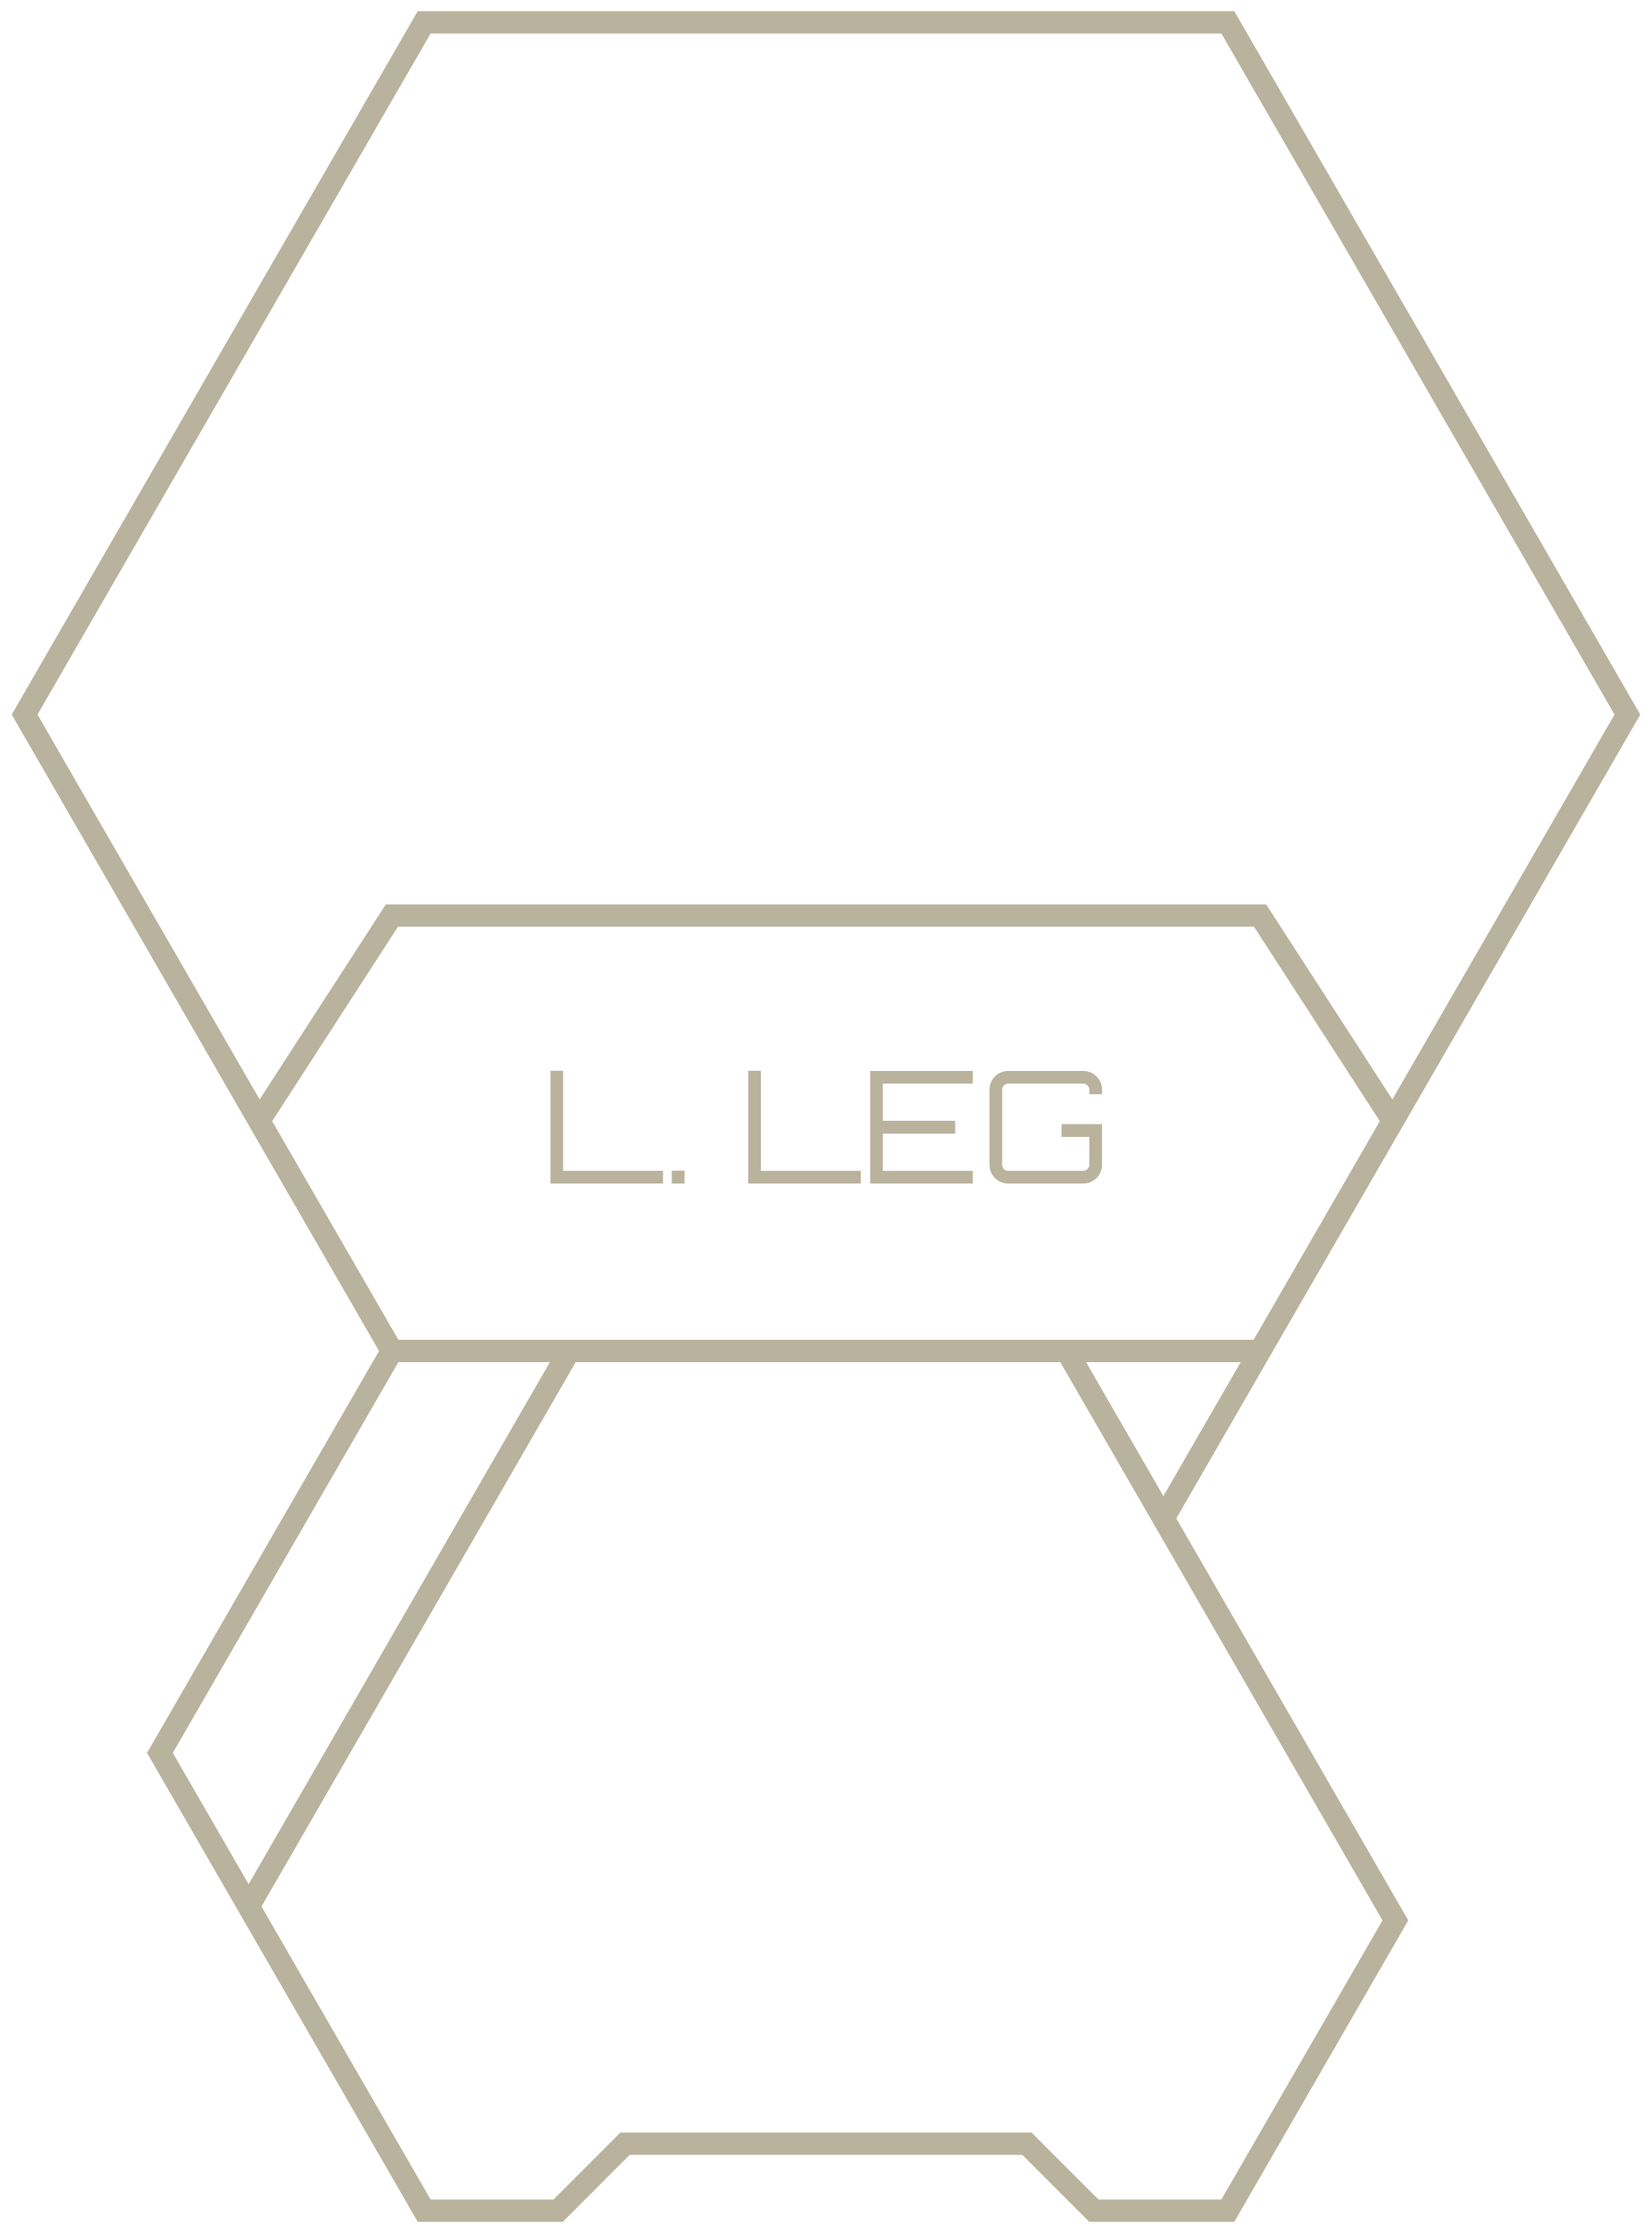
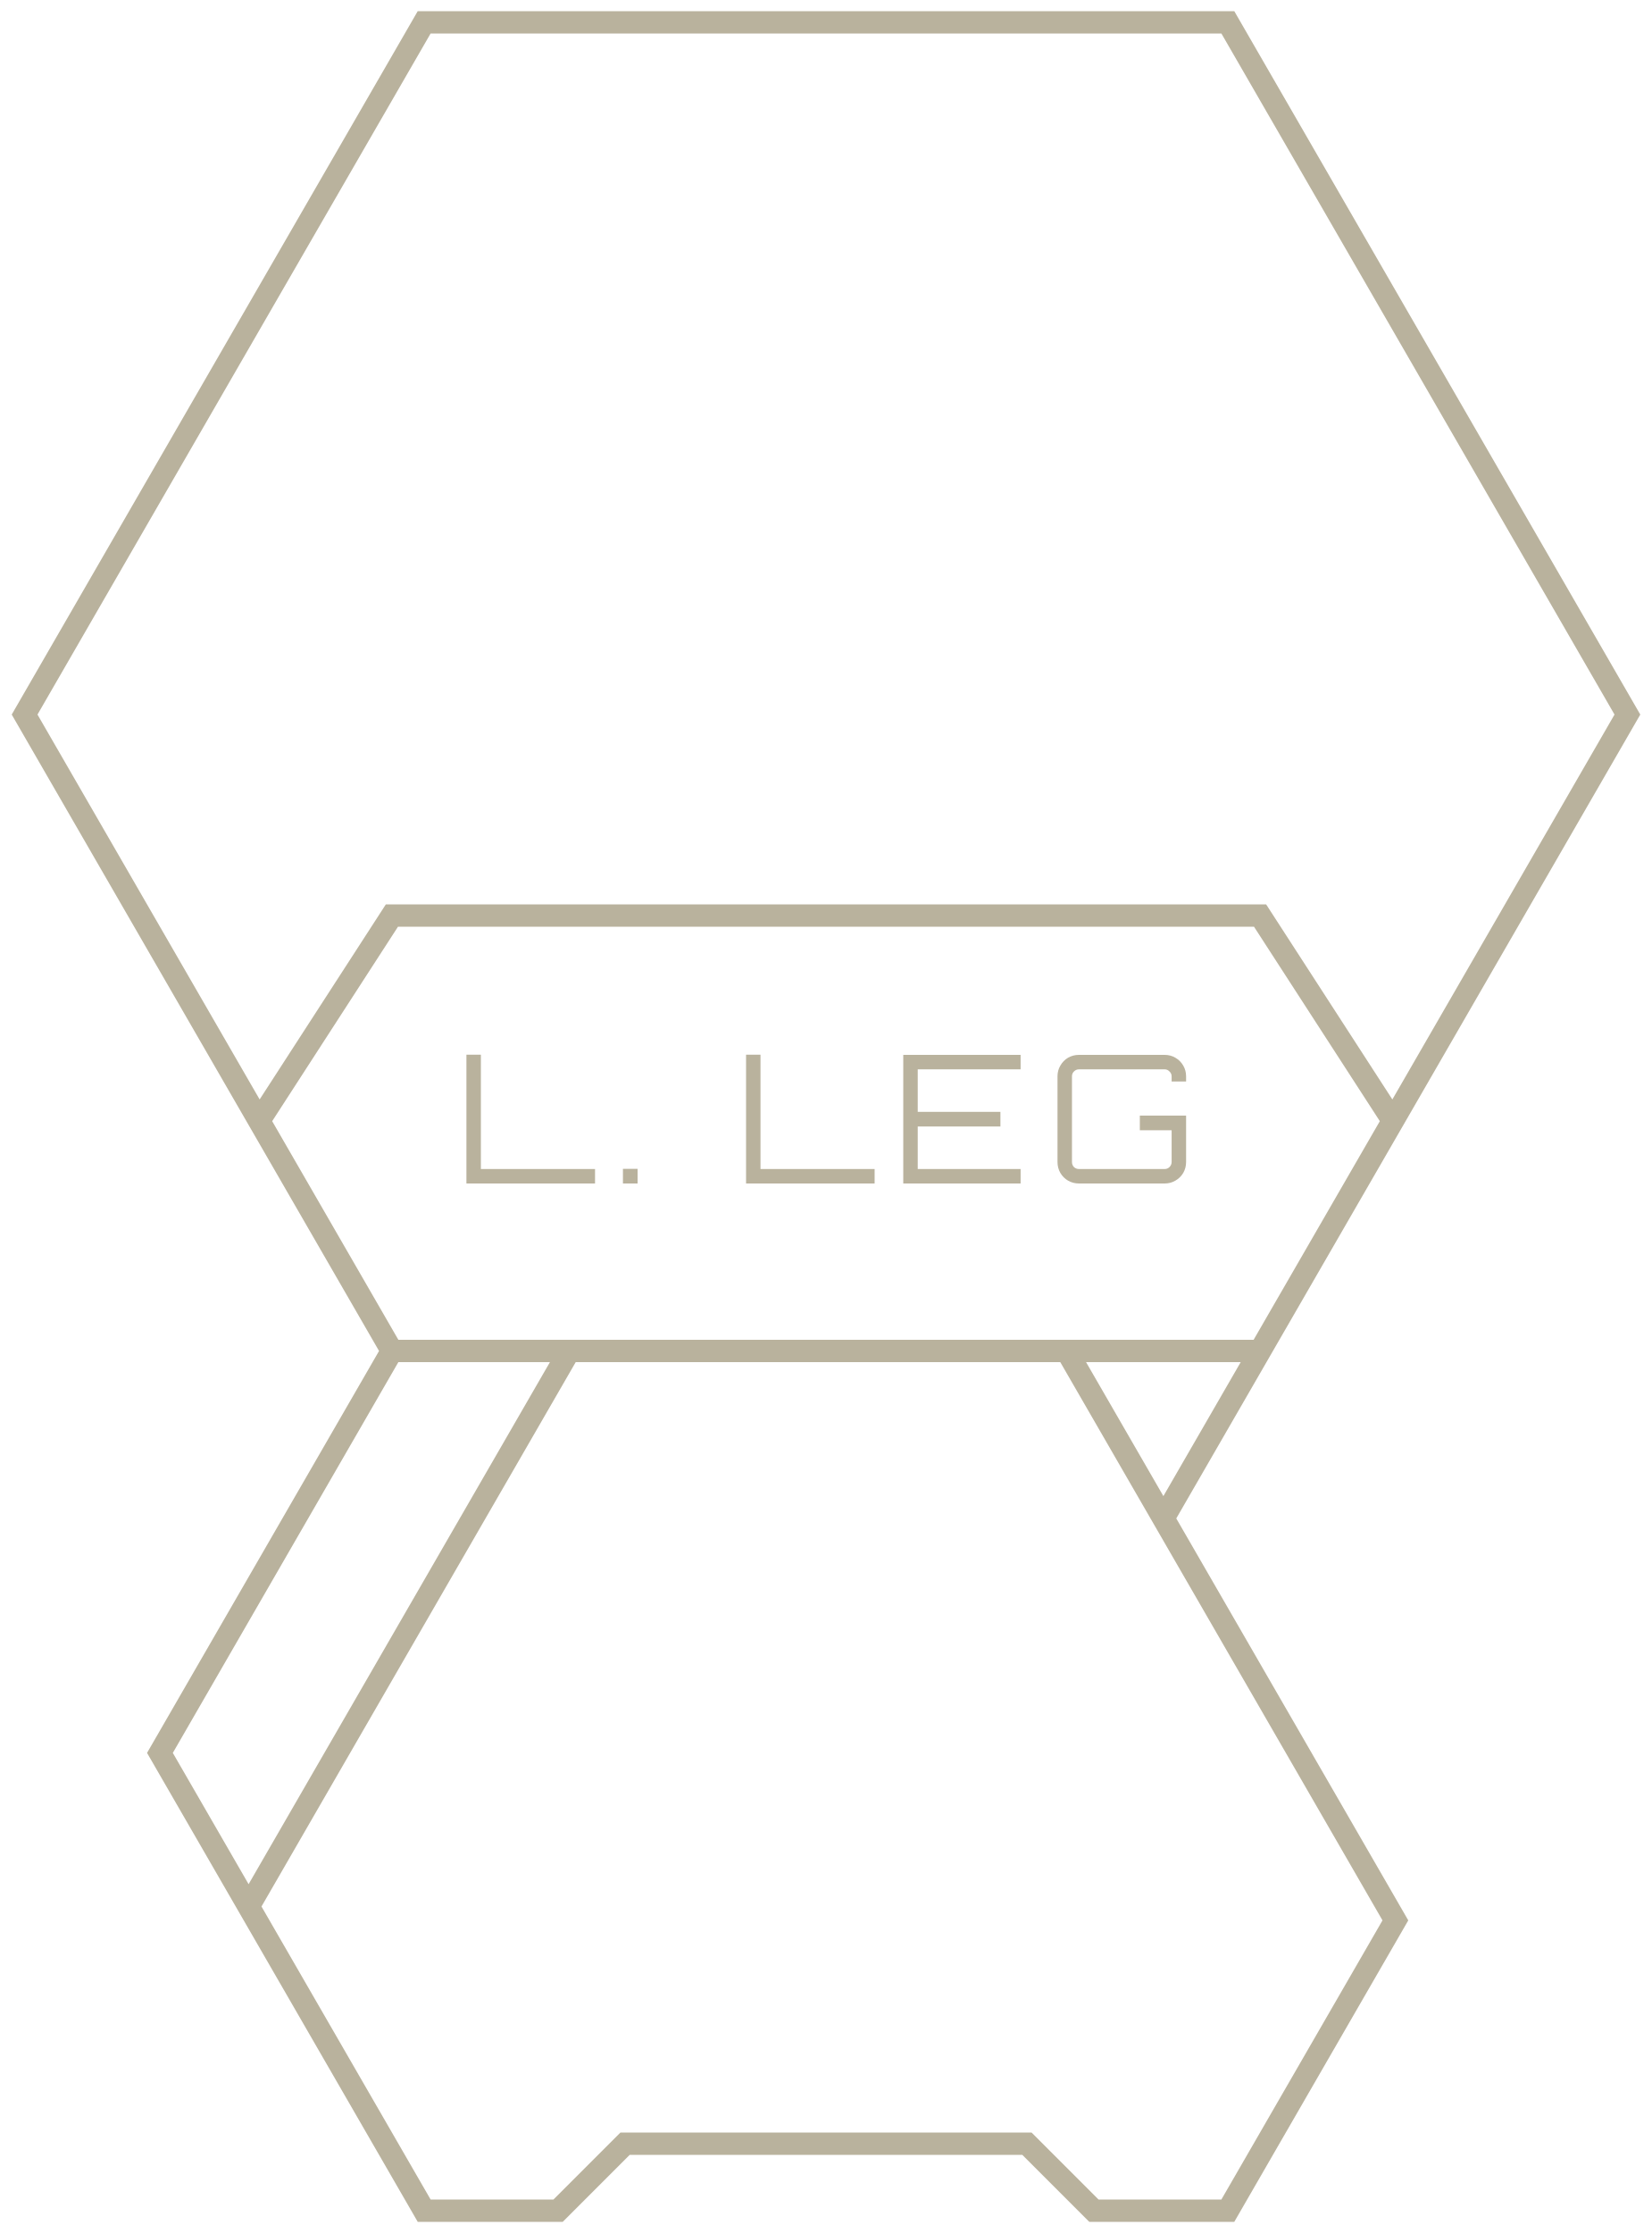
<svg xmlns="http://www.w3.org/2000/svg" width="74" height="100" viewBox="0 0 74 100" fill="none">
-   <path d="M24.657 53V47.953H25.224V52.433H29.697V53H24.657ZM30.091 53V52.426H30.665V53H30.091ZM33.516 53V47.953H34.083V52.433H38.556V53H33.516ZM38.978 53V47.96H43.577V48.527H39.545V50.193H42.786V50.767H39.545V52.433H43.577V53H38.978ZM45.164 53C45.01 53 44.867 52.963 44.737 52.888C44.611 52.813 44.51 52.713 44.436 52.587C44.361 52.456 44.324 52.314 44.324 52.16V48.8C44.324 48.646 44.361 48.506 44.436 48.38C44.51 48.249 44.611 48.147 44.737 48.072C44.867 47.997 45.01 47.96 45.164 47.96H48.524C48.678 47.96 48.818 47.997 48.944 48.072C49.074 48.147 49.177 48.249 49.252 48.38C49.326 48.506 49.364 48.646 49.364 48.8V49.003H48.797V48.8C48.797 48.725 48.769 48.662 48.713 48.611C48.661 48.555 48.598 48.527 48.524 48.527H45.164C45.089 48.527 45.024 48.555 44.968 48.611C44.916 48.662 44.891 48.725 44.891 48.8V52.16C44.891 52.235 44.916 52.3 44.968 52.356C45.024 52.407 45.089 52.433 45.164 52.433H48.524C48.598 52.433 48.661 52.407 48.713 52.356C48.769 52.3 48.797 52.235 48.797 52.16V50.914H47.551V50.34H49.364V52.16C49.364 52.314 49.326 52.456 49.252 52.587C49.177 52.713 49.074 52.813 48.944 52.888C48.818 52.963 48.678 53 48.524 53H45.164Z" fill="#B9B29D" />
+   <path d="M20.893 53V47.232H21.541V52.352H26.654V53H20.893ZM27.904 53V52.344H28.56V53H27.904ZM33.419 53V47.232H34.066V52.352H39.178V53H33.419ZM40.461 53V47.24H45.717V47.888H41.109V49.792H44.813V50.448H41.109V52.352H45.717V53H40.461ZM48.33 53C48.154 53 47.991 52.957 47.842 52.872C47.698 52.787 47.583 52.672 47.498 52.528C47.413 52.379 47.37 52.216 47.37 52.04V48.2C47.37 48.024 47.413 47.864 47.498 47.72C47.583 47.571 47.698 47.453 47.842 47.368C47.991 47.283 48.154 47.24 48.33 47.24H52.17C52.346 47.24 52.506 47.283 52.65 47.368C52.799 47.453 52.916 47.571 53.002 47.72C53.087 47.864 53.13 48.024 53.13 48.2V48.432H52.482V48.2C52.482 48.115 52.45 48.043 52.386 47.984C52.327 47.92 52.255 47.888 52.17 47.888H48.33C48.245 47.888 48.17 47.92 48.106 47.984C48.047 48.043 48.018 48.115 48.018 48.2V52.04C48.018 52.125 48.047 52.2 48.106 52.264C48.17 52.323 48.245 52.352 48.33 52.352H52.17C52.255 52.352 52.327 52.323 52.386 52.264C52.45 52.2 52.482 52.125 52.482 52.04V50.616H51.058V49.96H53.13V52.04C53.13 52.216 53.087 52.379 53.002 52.528C52.916 52.672 52.799 52.787 52.65 52.872C52.506 52.957 52.346 53 52.17 53H48.33Z" fill="#B9B29D" />
  <path d="M52.113 68L62.505 86L55 99H49L46 96H28L25 99H19L11.136 85.379M52.113 68L56.443 60.5M52.113 68L47.783 60.5M17.556 60.5L7.164 78.5L11.136 85.379M17.556 60.5H25.5M17.556 60.5L11.606 50.194M56.443 60.5H47.783M56.443 60.5L62.394 50.194M47.783 60.5H25.5M25.5 60.5L11.136 85.379M11.606 50.194L1.102 32L19 1H55L72.898 32L62.394 50.194M11.606 50.194L17.556 41H56.443L62.394 50.194" stroke="#B9B29D" />
</svg>
